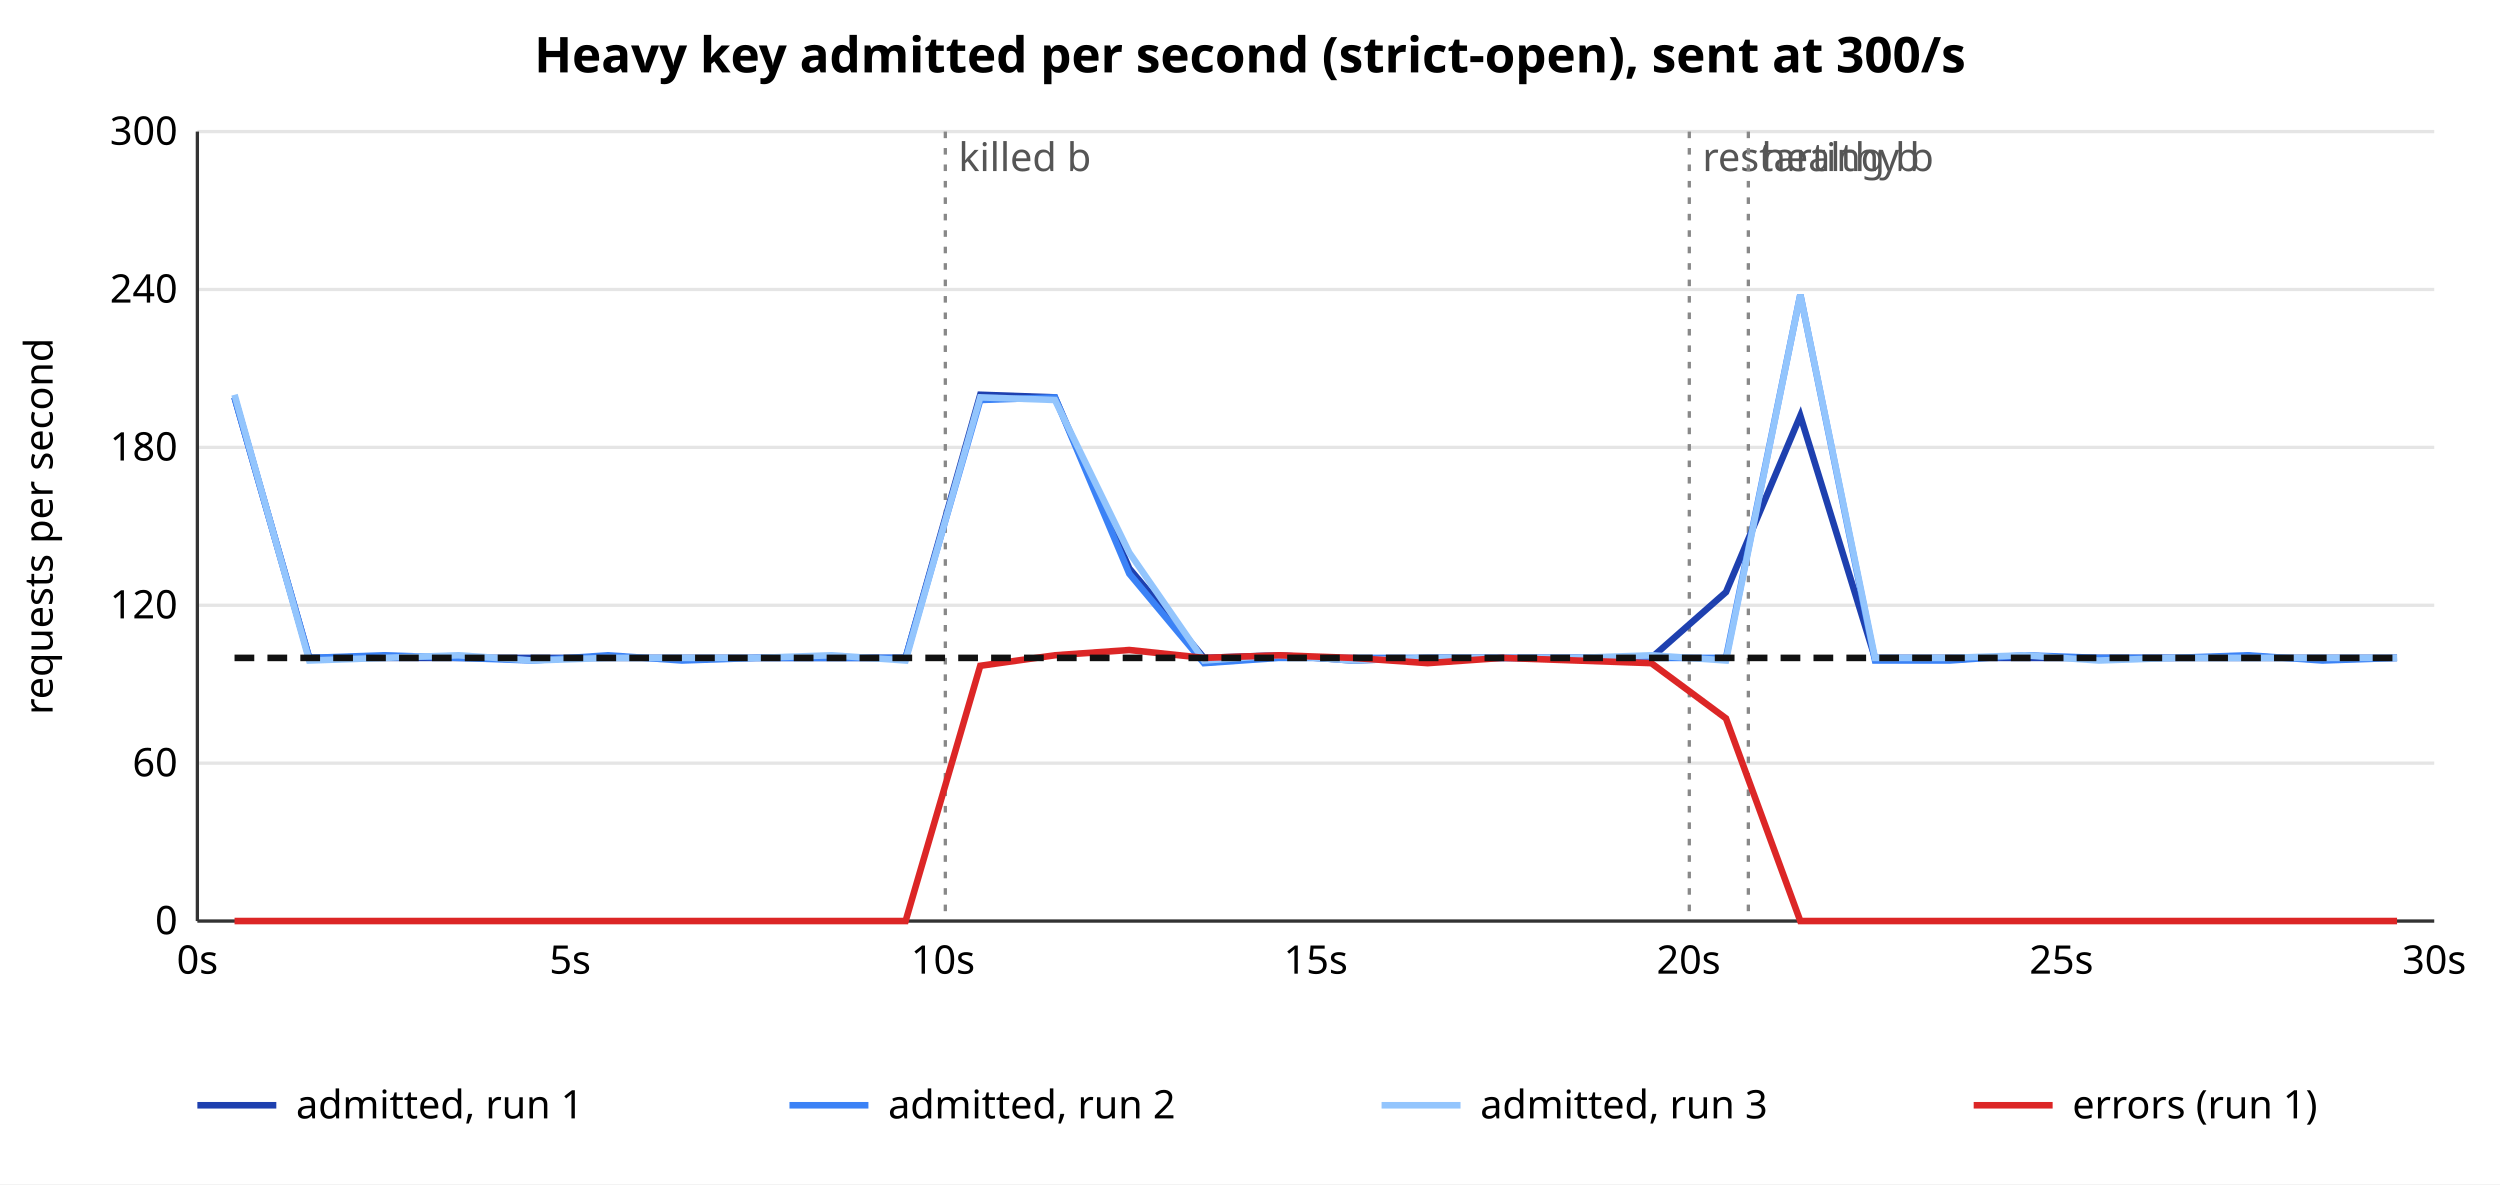
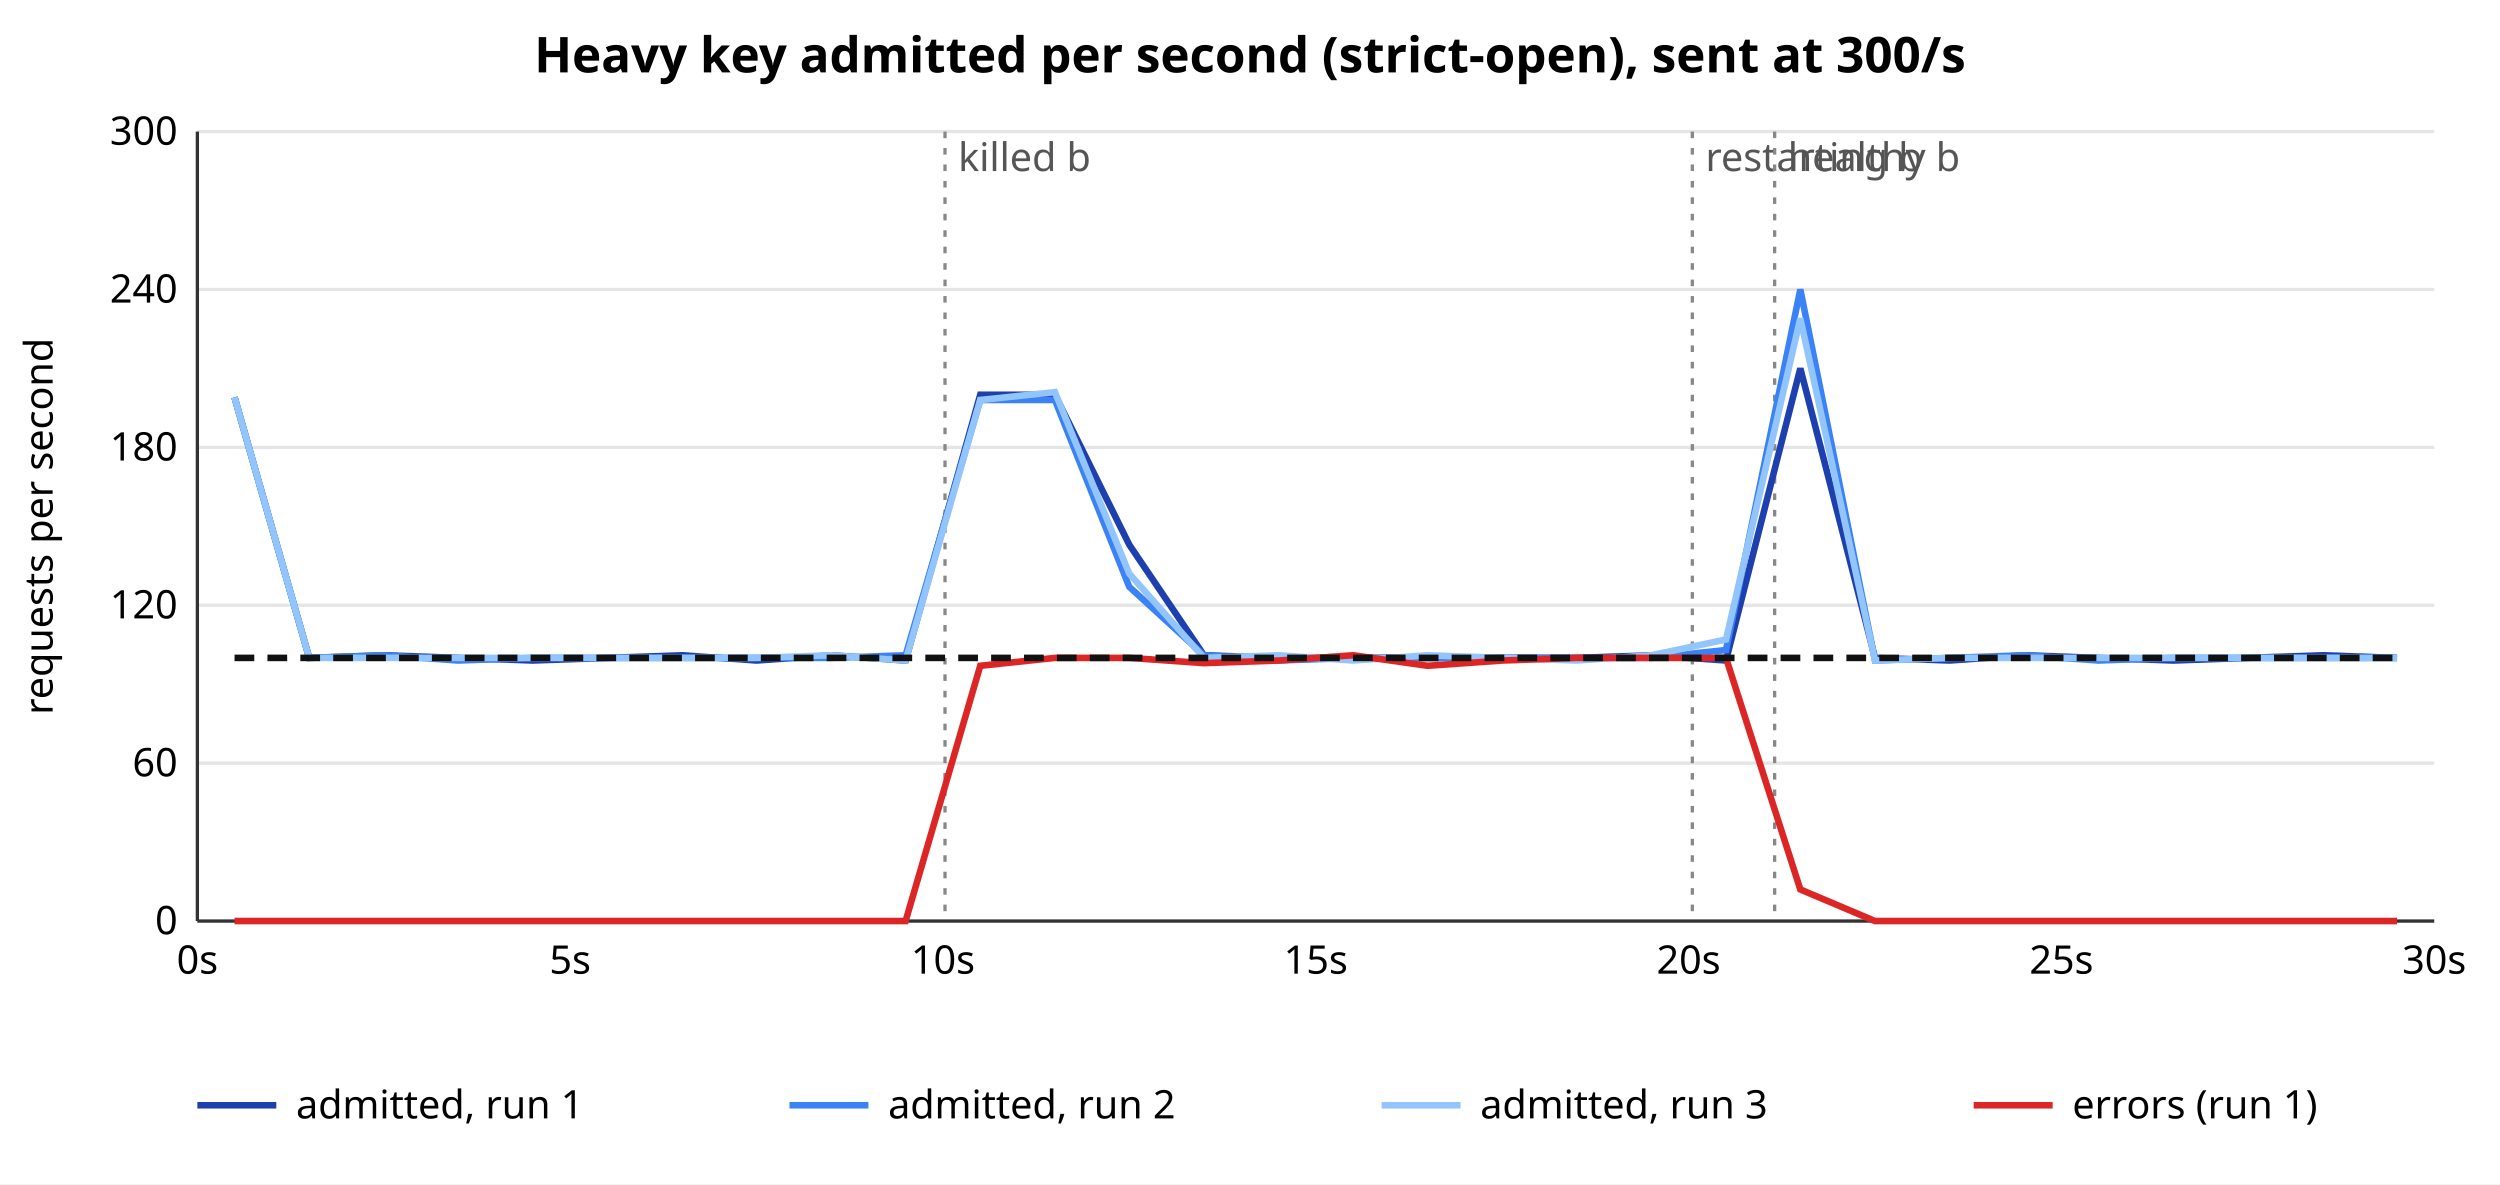
<svg xmlns="http://www.w3.org/2000/svg" width="760" height="360" font-family="sans-serif" font-size="12">
  <rect width="760" height="360" fill="#ffffff" />
  <text x="380" y="22" text-anchor="middle" font-size="15" font-weight="bold">Heavy key admitted per second (strict-open), sent at 300/s</text>
  <line x1="60" x2="740" y1="280" y2="280" stroke="#e5e5e5" />
  <text x="54" y="284" text-anchor="end">0</text>
  <line x1="60" x2="740" y1="232" y2="232" stroke="#e5e5e5" />
  <text x="54" y="236" text-anchor="end">60</text>
  <line x1="60" x2="740" y1="184" y2="184" stroke="#e5e5e5" />
  <text x="54" y="188" text-anchor="end">120</text>
  <line x1="60" x2="740" y1="136" y2="136" stroke="#e5e5e5" />
  <text x="54" y="140" text-anchor="end">180</text>
  <line x1="60" x2="740" y1="88" y2="88" stroke="#e5e5e5" />
  <text x="54" y="92" text-anchor="end">240</text>
  <line x1="60" x2="740" y1="40" y2="40" stroke="#e5e5e5" />
  <text x="54" y="44" text-anchor="end">300</text>
  <text x="60" y="296" text-anchor="middle">0s</text>
  <text x="173.333" y="296" text-anchor="middle">5s</text>
  <text x="286.667" y="296" text-anchor="middle">10s</text>
  <text x="400" y="296" text-anchor="middle">15s</text>
  <text x="513.333" y="296" text-anchor="middle">20s</text>
  <text x="626.667" y="296" text-anchor="middle">25s</text>
  <text x="740" y="296" text-anchor="middle">30s</text>
  <line x1="60" x2="60" y1="40" y2="280" stroke="#333" />
  <line x1="60" x2="740" y1="280" y2="280" stroke="#333" />
  <text transform="translate(16 160) rotate(-90)" text-anchor="middle">requests per second</text>
-   <line x1="287.378" x2="287.378" y1="40" y2="280" stroke="#888" stroke-dasharray="2 3" />
-   <text x="291.378" y="52" fill="#555">killed b</text>
-   <line x1="513.549" x2="513.549" y1="40" y2="280" stroke="#888" stroke-dasharray="2 3" />
-   <text x="517.549" y="52" fill="#555">restarting b</text>
-   <line x1="531.496" x2="531.496" y1="40" y2="280" stroke="#888" stroke-dasharray="2 3" />
-   <text x="535.496" y="52" fill="#555">healthy b</text>
-   <path d="M71.3,120.8 L94.0,200.0 L116.7,200.0 L139.3,200.0 L162.0,200.0 L184.7,200.0 L207.3,200.0 L230.0,200.0 L252.7,200.0 L275.3,200.0 L298.0,120.0 L320.7,120.8 L343.3,172.8 L366.0,200.0 L388.7,199.2 L411.3,200.8 L434.0,200.0 L456.7,200.0 L479.3,200.0 L502.0,200.0 L524.7,180.0 L547.3,126.4 L570.0,200.0 L592.7,200.0 L615.3,200.0 L638.0,200.0 L660.7,200.0 L683.3,200.0 L706.0,200.0 L728.7,200.0" fill="none" stroke="#1e40af" stroke-width="2" />
-   <path d="M71.3,120.8 L94.0,200.0 L116.7,199.2 L139.3,200.0 L162.0,200.8 L184.7,199.2 L207.3,200.8 L230.0,200.0 L252.7,200.0 L275.3,200.0 L298.0,121.6 L320.7,120.8 L343.3,174.4 L366.0,201.6 L388.7,200.0 L411.3,200.0 L434.0,200.0 L456.7,200.0 L479.3,200.0 L502.0,200.0 L524.7,200.0 L547.3,89.6 L570.0,200.8 L592.7,200.8 L615.3,199.2 L638.0,200.0 L660.7,200.0 L683.3,199.2 L706.0,200.8 L728.7,200.0" fill="none" stroke="#3b82f6" stroke-width="2" />
-   <path d="M71.3,120.0 L94.0,200.8 L116.7,200.0 L139.3,199.2 L162.0,200.8 L184.7,200.0 L207.3,200.0 L230.0,200.0 L252.7,199.2 L275.3,200.8 L298.0,120.8 L320.7,121.6 L343.3,168.0 L366.0,200.8 L388.7,199.2 L411.3,200.8 L434.0,200.0 L456.7,200.0 L479.3,200.0 L502.0,199.2 L524.7,200.8 L547.3,89.6 L570.0,200.0 L592.7,200.0 L615.3,199.2 L638.0,200.8 L660.7,200.0 L683.3,200.0 L706.0,200.0 L728.7,200.0" fill="none" stroke="#93c5fd" stroke-width="2" />
-   <path d="M71.3,280.0 L94.0,280.0 L116.7,280.0 L139.3,280.0 L162.0,280.0 L184.7,280.0 L207.3,280.0 L230.0,280.0 L252.7,280.0 L275.3,280.0 L298.0,202.4 L320.7,199.2 L343.3,197.6 L366.0,200.0 L388.7,199.2 L411.3,200.0 L434.0,201.6 L456.7,200.0 L479.3,200.8 L502.0,201.6 L524.7,218.4 L547.3,280.0 L570.0,280.0 L592.7,280.0 L615.3,280.0 L638.0,280.0 L660.7,280.0 L683.3,280.0 L706.0,280.0 L728.7,280.0" fill="none" stroke="#dc2626" stroke-width="2" />
+   <line x1="287.283" x2="287.283" y1="40" y2="280" stroke="#888" stroke-dasharray="2 3" />
+   <text x="291.283" y="52" fill="#555">killed b</text>
+   <line x1="514.469" x2="514.469" y1="40" y2="280" stroke="#888" stroke-dasharray="2 3" />
+   <text x="518.469" y="52" fill="#555">restarting b</text>
+   <line x1="539.493" x2="539.493" y1="40" y2="280" stroke="#888" stroke-dasharray="2 3" />
+   <text x="543.493" y="52" fill="#555">healthy b</text>
+   <path d="M71.3,120.8 L94.0,200.0 L116.7,199.2 L139.3,200.0 L162.0,200.8 L184.7,200.0 L207.3,199.2 L230.0,200.8 L252.7,199.2 L275.3,200.8 L298.0,120.0 L320.7,120.0 L343.3,165.6 L366.0,199.2 L388.7,200.0 L411.3,200.0 L434.0,200.0 L456.7,200.0 L479.3,200.0 L502.0,199.2 L524.7,200.8 L547.3,112.0 L570.0,200.0 L592.7,200.8 L615.3,199.2 L638.0,200.0 L660.7,200.8 L683.3,200.0 L706.0,199.2 L728.7,200.0" fill="none" stroke="#1e40af" stroke-width="2" />
+   <path d="M71.3,120.8 L94.0,200.0 L116.7,199.2 L139.3,200.8 L162.0,200.0 L184.7,200.0 L207.3,200.0 L230.0,200.0 L252.7,200.0 L275.3,199.2 L298.0,121.6 L320.7,121.6 L343.3,178.4 L366.0,199.2 L388.7,200.8 L411.3,200.0 L434.0,200.0 L456.7,200.0 L479.3,200.0 L502.0,200.0 L524.7,197.6 L547.3,88.0 L570.0,200.8 L592.7,200.0 L615.3,199.2 L638.0,200.8 L660.7,200.0 L683.3,200.0 L706.0,200.0 L728.7,200.0" fill="none" stroke="#3b82f6" stroke-width="2" />
+   <path d="M71.3,120.8 L94.0,200.0 L116.7,200.0 L139.3,200.0 L162.0,200.0 L184.7,200.0 L207.3,200.0 L230.0,200.0 L252.7,199.2 L275.3,200.8 L298.0,121.6 L320.7,119.2 L343.3,174.4 L366.0,200.0 L388.7,199.2 L411.3,200.8 L434.0,199.2 L456.7,200.0 L479.3,200.8 L502.0,199.2 L524.7,194.4 L547.3,96.8 L570.0,200.8 L592.7,200.0 L615.3,200.0 L638.0,200.0 L660.7,200.0 L683.3,200.0 L706.0,200.0 L728.7,200.0" fill="none" stroke="#93c5fd" stroke-width="2" />
+   <path d="M71.3,280.0 L94.0,280.0 L116.7,280.0 L139.3,280.0 L162.0,280.0 L184.7,280.0 L207.3,280.0 L230.0,280.0 L252.7,280.0 L275.3,280.0 L298.0,202.4 L320.7,200.0 L343.3,200.0 L366.0,201.6 L388.7,200.8 L411.3,199.2 L434.0,202.4 L456.7,200.8 L479.3,200.0 L502.0,200.0 L524.7,200.0 L547.3,270.4 L570.0,280.0 L592.7,280.0 L615.3,280.0 L638.0,280.0 L660.7,280.0 L683.3,280.0 L706.0,280.0 L728.7,280.0" fill="none" stroke="#dc2626" stroke-width="2" />
  <path d="M71.3,200.0 L94.0,200.0 L116.7,200.0 L139.3,200.0 L162.0,200.0 L184.7,200.0 L207.3,200.0 L230.0,200.0 L252.7,200.0 L275.3,200.0 L298.0,200.0 L320.7,200.0 L343.3,200.0 L366.0,200.0 L388.7,200.0 L411.3,200.0 L434.0,200.0 L456.7,200.0 L479.3,200.0 L502.0,200.0 L524.7,200.0 L547.3,200.0 L570.0,200.0 L592.7,200.0 L615.3,200.0 L638.0,200.0 L660.7,200.0 L683.3,200.0 L706.0,200.0 L728.7,200.0" fill="none" stroke="#111111" stroke-width="2" stroke-dasharray="6 4" />
  <line x1="60" x2="84" y1="336" y2="336" stroke="#1e40af" stroke-width="2" />
  <text x="90" y="340">admitted, run 1</text>
  <line x1="240" x2="264" y1="336" y2="336" stroke="#3b82f6" stroke-width="2" />
  <text x="270" y="340">admitted, run 2</text>
  <line x1="420" x2="444" y1="336" y2="336" stroke="#93c5fd" stroke-width="2" />
  <text x="450" y="340">admitted, run 3</text>
  <line x1="600" x2="624" y1="336" y2="336" stroke="#dc2626" stroke-width="2" />
  <text x="630" y="340">errors (run 1)</text>
  <line x1="780" x2="804" y1="336" y2="336" stroke="#111111" stroke-width="2" stroke-dasharray="6 4" />
  <text x="810" y="340">limit (100/s)</text>
</svg>
